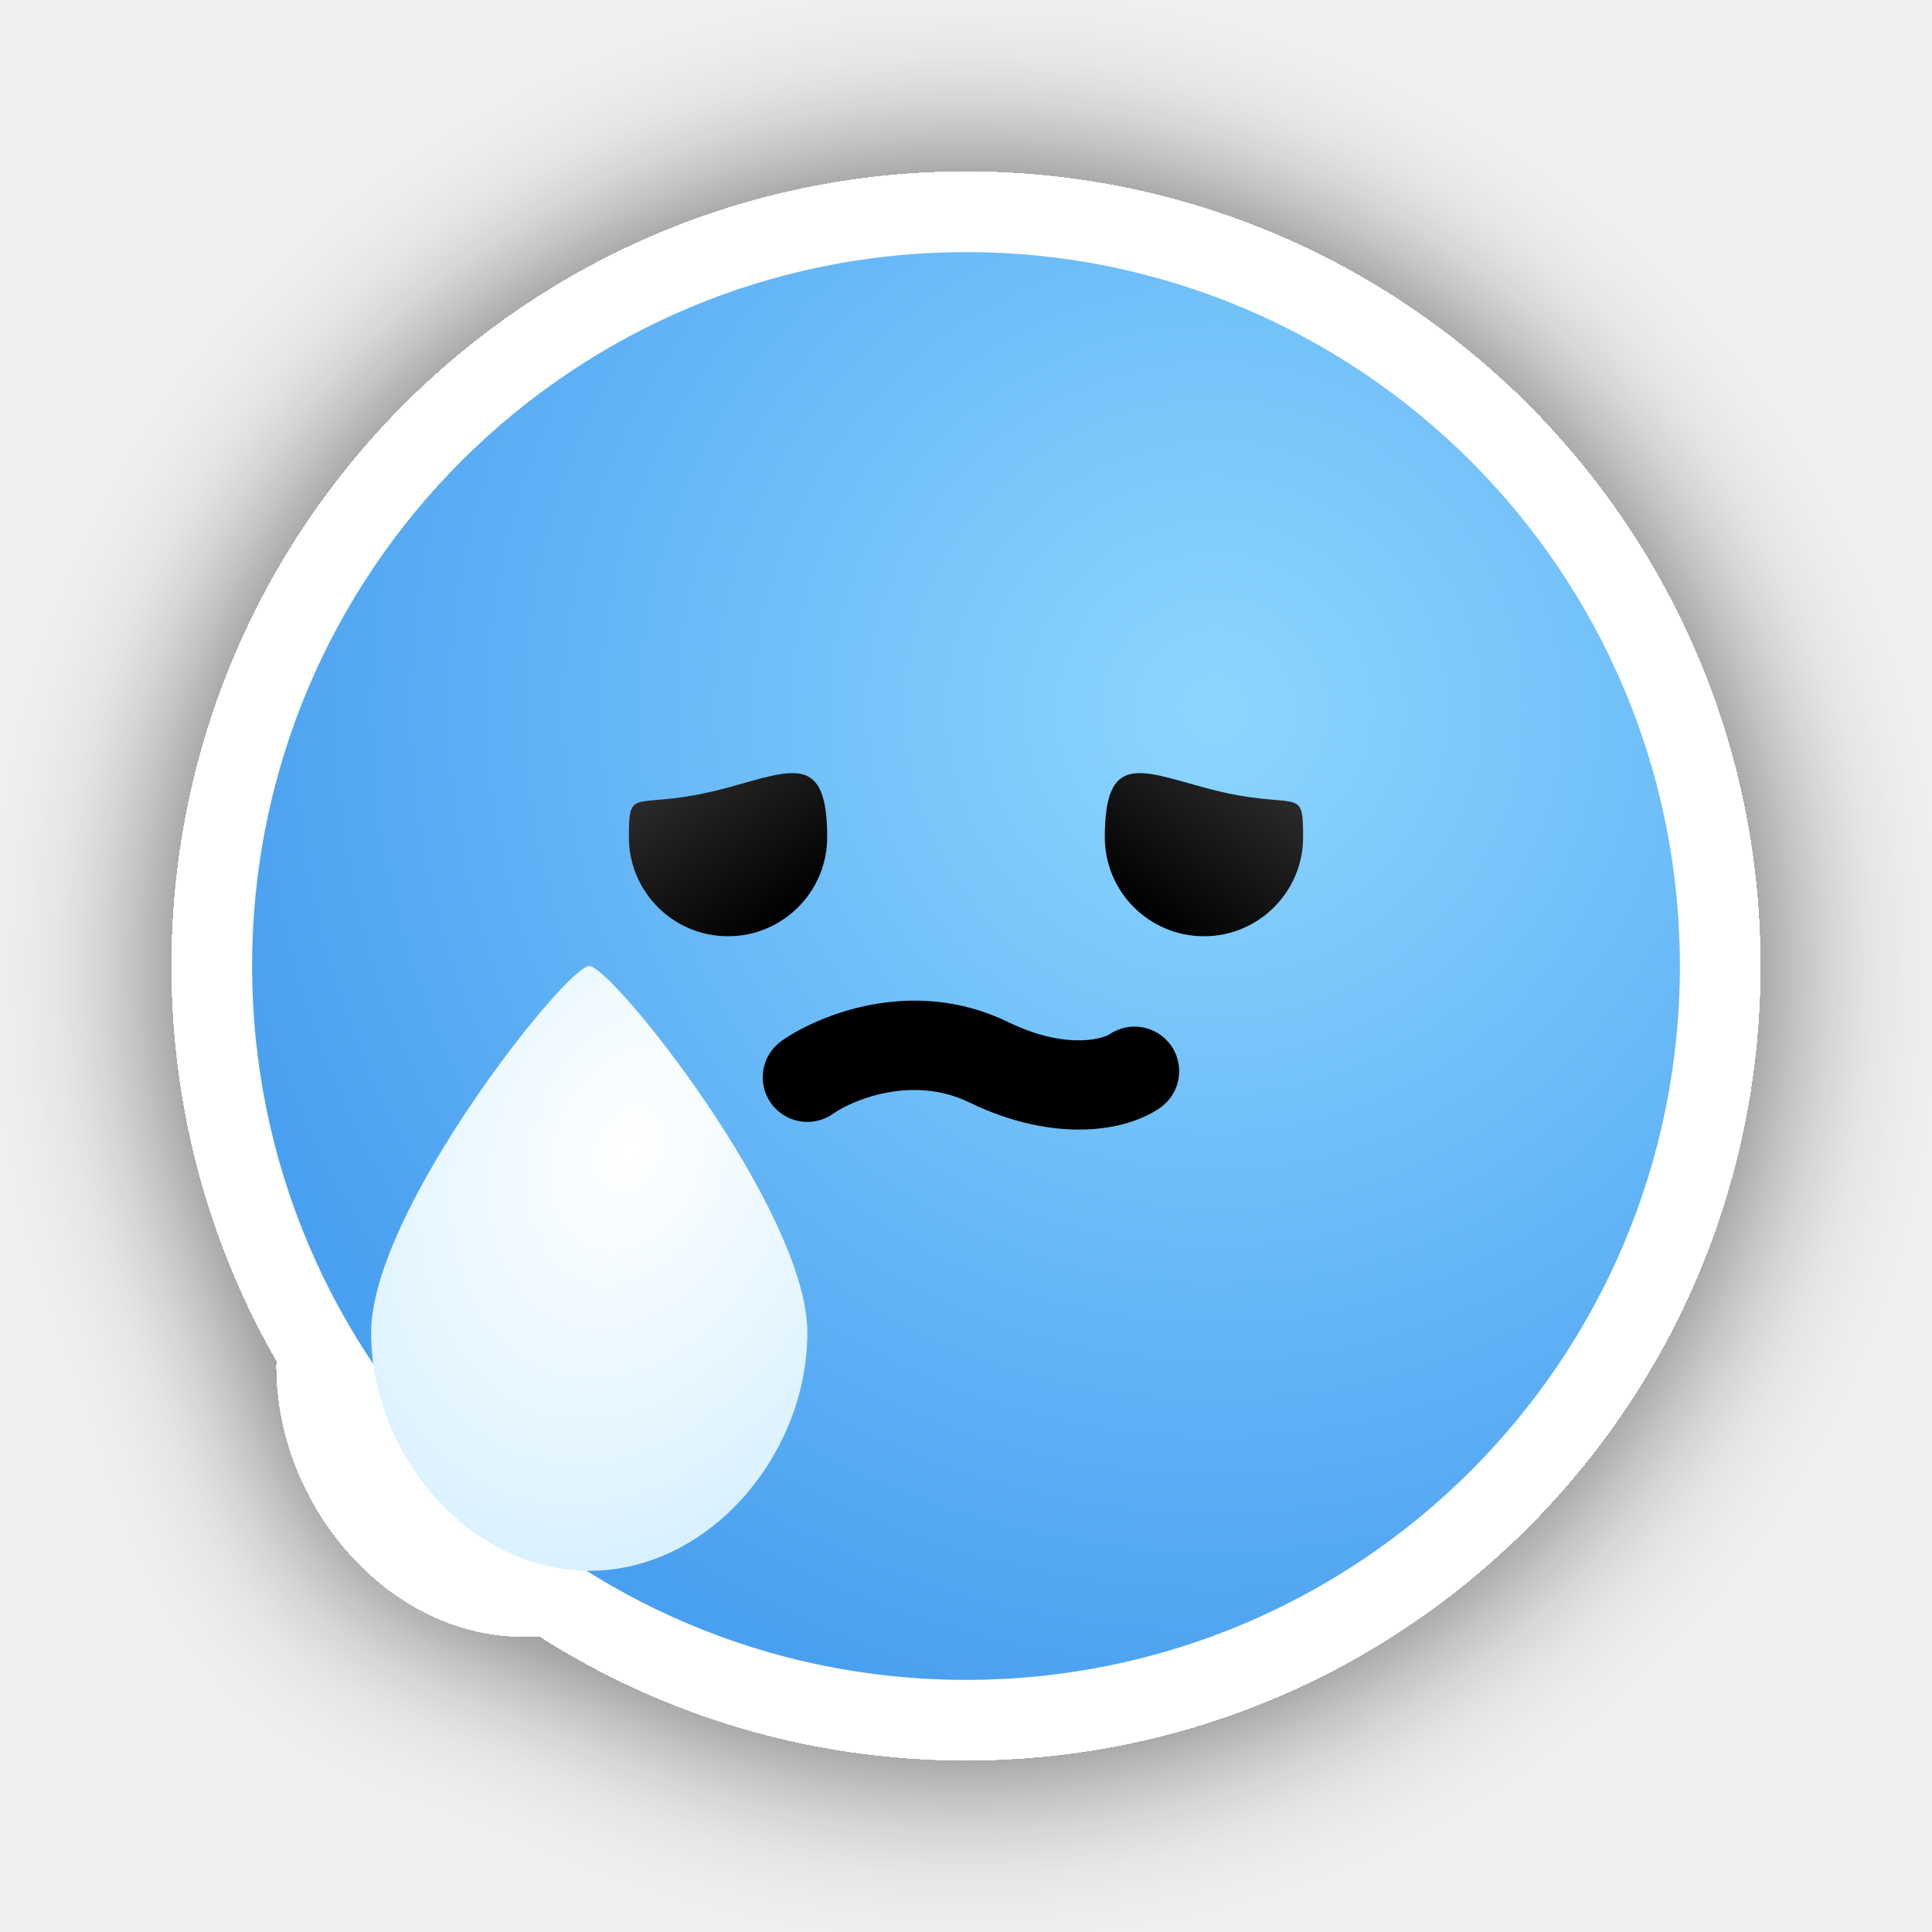
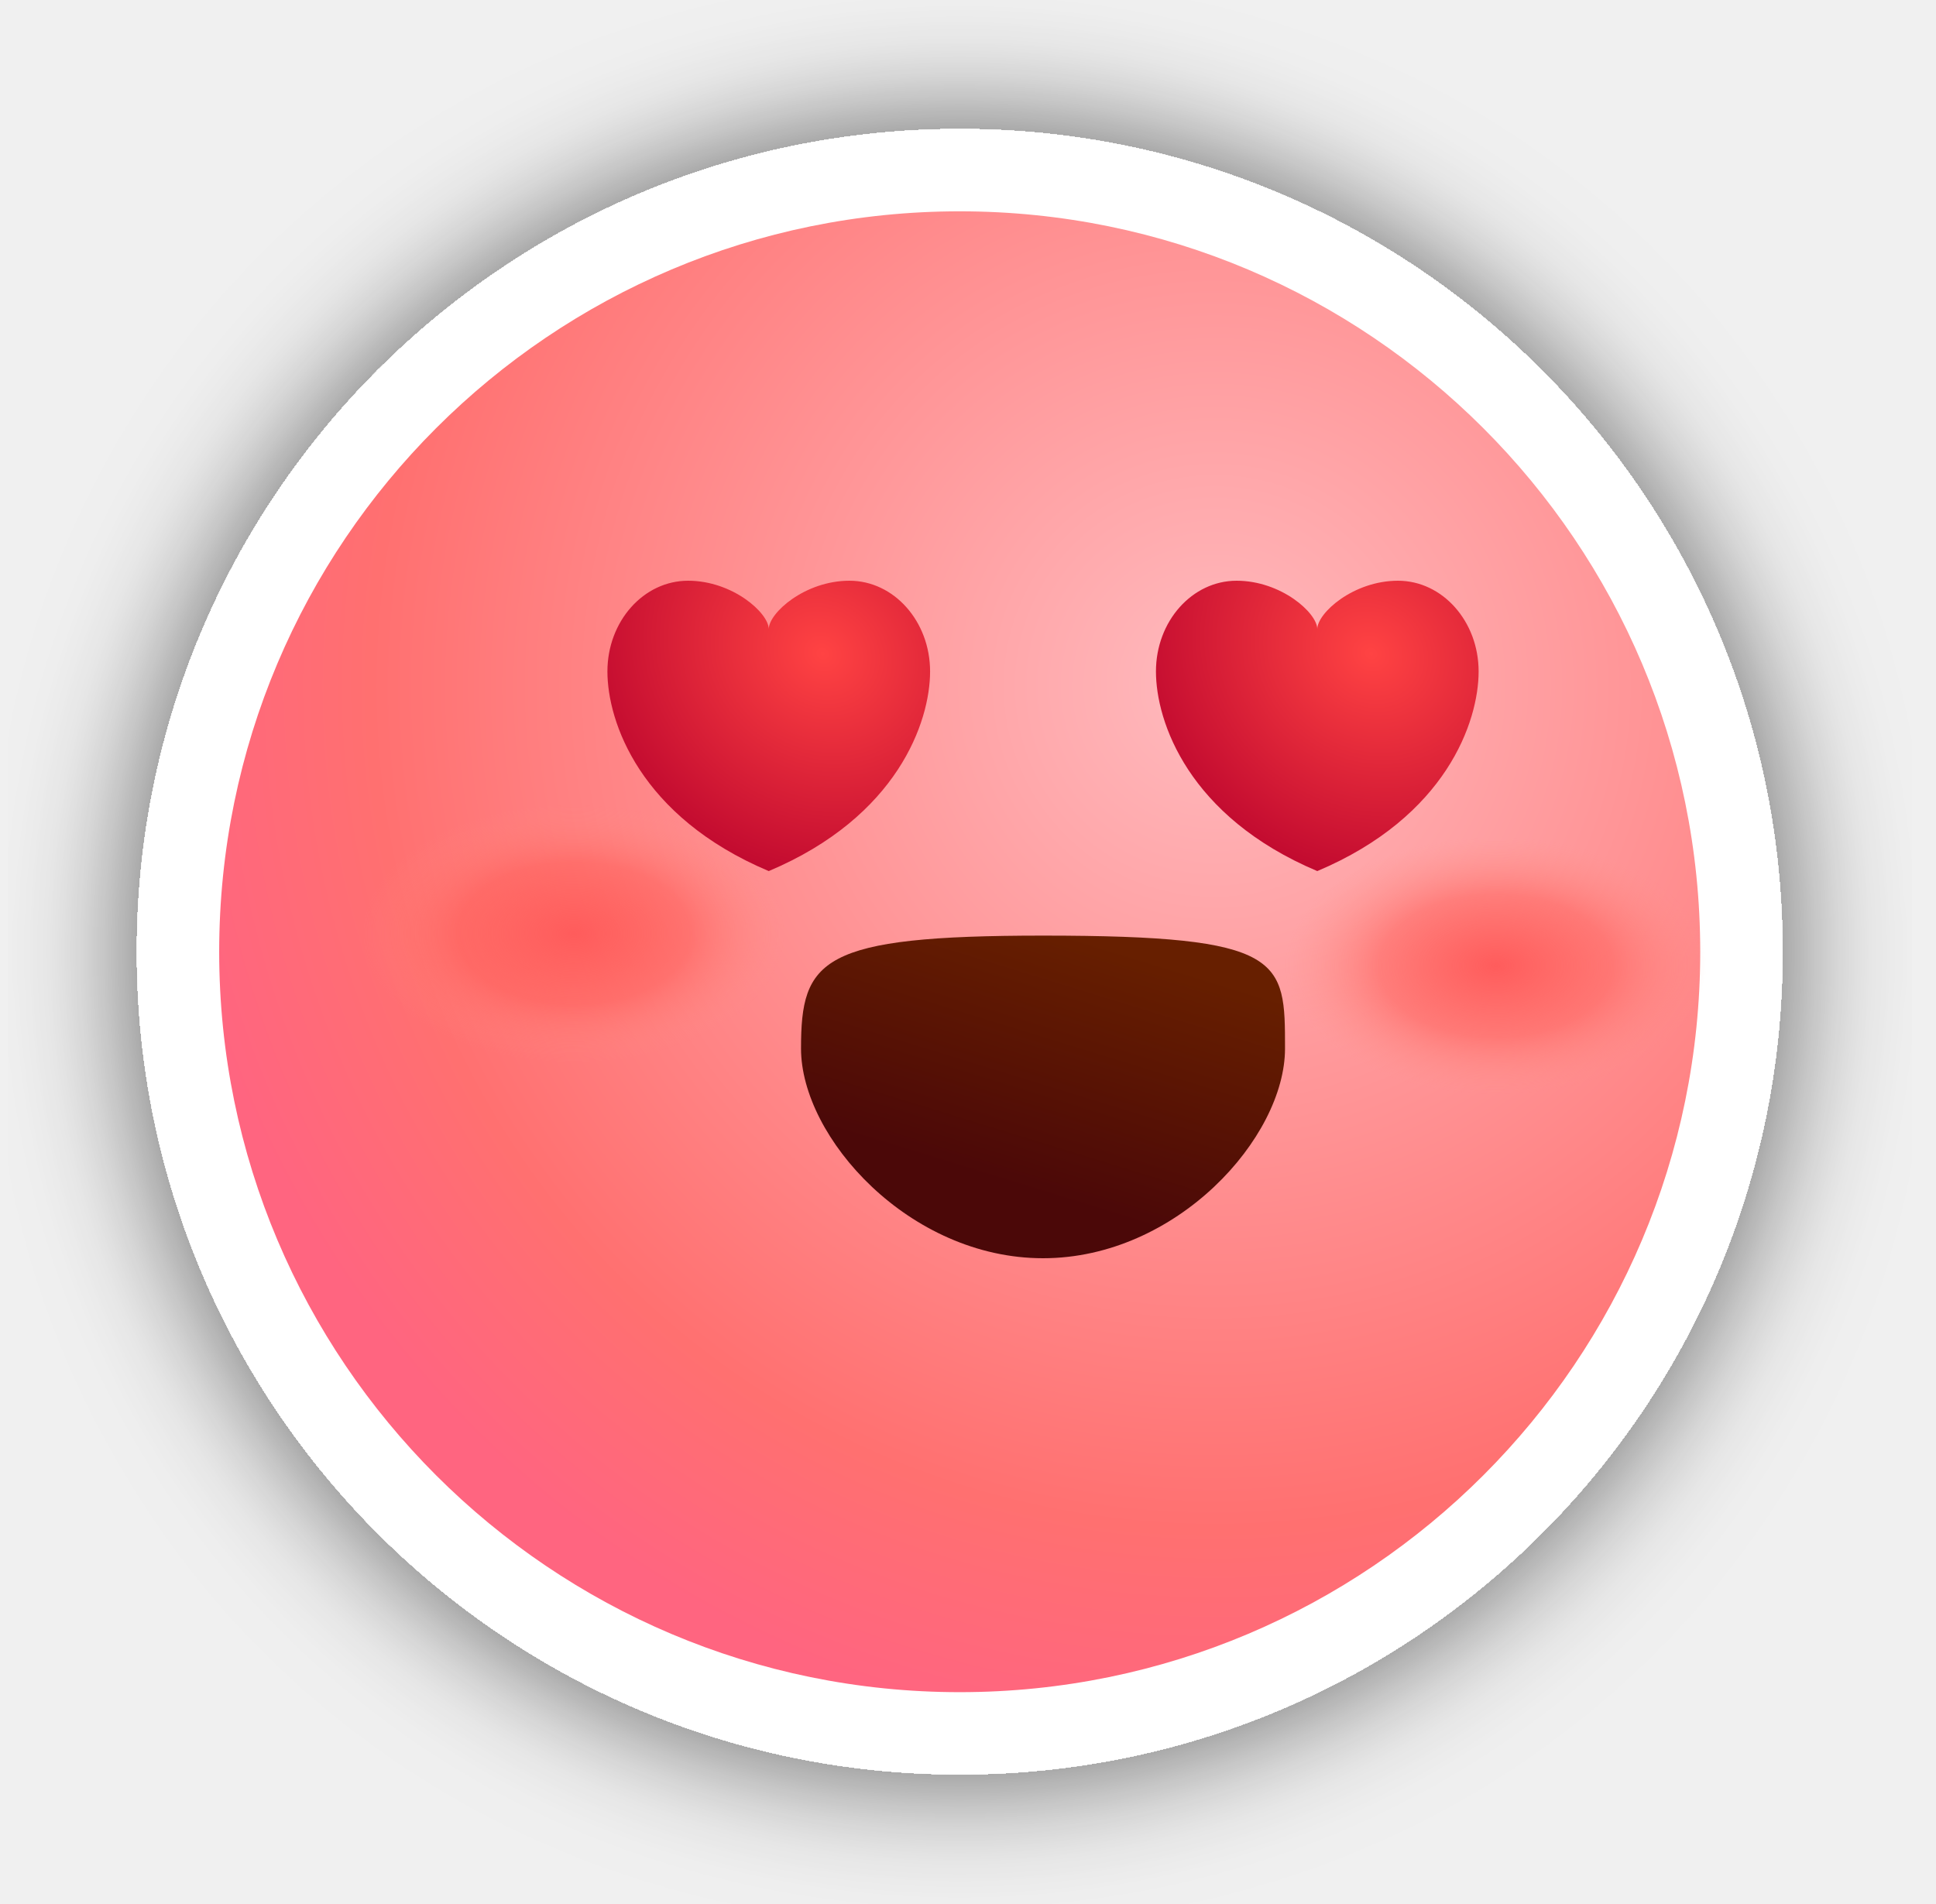
- <svg xmlns="http://www.w3.org/2000/svg" width="45" height="45" viewBox="0 0 45 45" fill="none">
-   <g filter="url(#filter0_d_71_424)">
-     <path fill-rule="evenodd" clip-rule="evenodd" d="M22.5 41C32.717 41 41 32.717 41 22.5C41 12.283 32.717 4 22.5 4C12.283 4 4 12.283 4 22.5C4 25.849 4.89 28.99 6.446 31.7C6.444 31.744 6.443 31.787 6.443 31.829C6.443 35.036 9.022 38.12 12.203 38.12C12.324 38.12 12.444 38.116 12.562 38.107C15.433 39.939 18.843 41 22.5 41Z" fill="white" />
+ <svg xmlns="http://www.w3.org/2000/svg" width="60" height="59" viewBox="0 0 60 59" fill="none">
+   <g filter="url(#filter0_d_95_397)">
+     <circle cx="29.743" cy="29.5" r="25.5" fill="white" />
  </g>
-   <circle cx="22.5" cy="22.5" r="16.628" fill="url(#paint0_radial_71_424)" />
-   <path d="M30.352 19.498C30.352 20.773 29.318 21.807 28.043 21.807C26.767 21.807 25.733 20.773 25.733 19.498C25.733 17.535 26.541 17.934 28.043 18.343C30.236 18.941 30.352 18.222 30.352 19.498Z" fill="url(#paint1_linear_71_424)" />
-   <path d="M14.648 19.498C14.648 20.773 15.682 21.807 16.957 21.807C18.233 21.807 19.267 20.773 19.267 19.498C19.267 17.535 18.459 17.934 16.957 18.343C14.764 18.941 14.648 18.222 14.648 19.498Z" fill="url(#paint2_linear_71_424)" />
-   <path fill-rule="evenodd" clip-rule="evenodd" d="M22.567 25.673C21.287 25.052 19.91 25.588 19.4 25.944C18.93 26.273 18.282 26.158 17.953 25.688C17.624 25.218 17.739 24.57 18.21 24.241C19.052 23.652 21.253 22.725 23.475 23.803C24.209 24.16 24.793 24.243 25.197 24.231C25.401 24.225 25.561 24.194 25.674 24.16C25.772 24.131 25.822 24.104 25.83 24.099C25.832 24.098 25.832 24.098 25.831 24.099C26.301 23.77 26.949 23.885 27.278 24.355C27.607 24.826 27.492 25.474 27.021 25.803C26.246 26.345 24.584 26.652 22.567 25.673Z" fill="black" />
-   <path d="M18.805 31.038C18.805 33.867 16.53 36.587 13.724 36.587C10.918 36.587 8.644 33.867 8.644 31.038C8.644 28.209 13.195 22.5 13.724 22.5C14.254 22.5 18.805 28.209 18.805 31.038Z" fill="url(#paint3_radial_71_424)" />
+   <circle cx="29.743" cy="29.5" r="22.95" fill="url(#paint0_radial_95_397)" />
+   <path d="M39.825 32.5C39.825 35.261 36.467 39 32.325 39C28.182 39 24.825 35.261 24.825 32.5C24.825 29.739 25.424 29 32.325 29C39.825 29 39.825 29.739 39.825 32.5Z" fill="url(#paint1_linear_95_397)" />
+   <ellipse cx="17.778" cy="28.934" rx="6.534" ry="3.984" fill="url(#paint2_radial_95_397)" />
+   <ellipse cx="46.359" cy="29.934" rx="6.534" ry="3.984" fill="url(#paint3_radial_95_397)" />
+   <path d="M35.825 20.812C35.825 22.366 36.825 25.312 40.825 27C44.825 25.312 45.825 22.366 45.825 20.812C45.825 19.259 44.705 18 43.325 18C41.944 18 40.825 19 40.825 19.5C40.825 19 39.705 18 38.325 18C36.944 18 35.825 19.259 35.825 20.812Z" fill="url(#paint4_radial_95_397)" />
+   <path d="M18.825 20.812C18.825 22.366 19.825 25.312 23.825 27C27.825 25.312 28.825 22.366 28.825 20.812C28.825 19.259 27.705 18 26.325 18C24.944 18 23.825 19 23.825 19.5C23.825 19 22.705 18 21.325 18C19.944 18 18.825 19.259 18.825 20.812Z" fill="url(#paint5_radial_95_397)" />
  <defs>
-     <filter id="filter0_d_71_424" x="0" y="0" width="45" height="45" filterUnits="userSpaceOnUse" color-interpolation-filters="sRGB">
+     <filter id="filter0_d_95_397" x="0.243" y="0" width="59" height="59" filterUnits="userSpaceOnUse" color-interpolation-filters="sRGB">
      <feFlood flood-opacity="0" result="BackgroundImageFix" />
      <feColorMatrix in="SourceAlpha" type="matrix" values="0 0 0 0 0 0 0 0 0 0 0 0 0 0 0 0 0 0 127 0" result="hardAlpha" />
      <feOffset />
      <feGaussianBlur stdDeviation="2" />
      <feComposite in2="hardAlpha" operator="out" />
      <feColorMatrix type="matrix" values="0 0 0 0 0 0 0 0 0 0 0 0 0 0 0 0 0 0 0.6 0" />
-       <feBlend mode="normal" in2="BackgroundImageFix" result="effect1_dropShadow_71_424" />
-       <feBlend mode="normal" in="SourceGraphic" in2="effect1_dropShadow_71_424" result="shape" />
+       <feBlend mode="normal" in2="BackgroundImageFix" result="effect1_dropShadow_95_397" />
+       <feBlend mode="normal" in="SourceGraphic" in2="effect1_dropShadow_95_397" result="shape" />
    </filter>
-     <radialGradient id="paint0_radial_71_424" cx="0" cy="0" r="1" gradientUnits="userSpaceOnUse" gradientTransform="translate(28.2735 16.4956) rotate(125.763) scale(23.9066)">
-       <stop stop-color="#8CD6FF" />
-       <stop offset="1" stop-color="#4AA0F0" />
+     <radialGradient id="paint0_radial_95_397" cx="0" cy="0" r="1" gradientUnits="userSpaceOnUse" gradientTransform="translate(37.7118 21.2125) rotate(125.763) scale(32.9968)">
+       <stop stop-color="#FFBABE" />
+       <stop offset="0.798" stop-color="#FF7070" />
+       <stop offset="1" stop-color="#FF6580" />
    </radialGradient>
-     <linearGradient id="paint1_linear_71_424" x1="26.063" y1="20.883" x2="28.667" y2="17.163" gradientUnits="userSpaceOnUse">
-       <stop />
-       <stop offset="1" stop-color="#2E2E2E" />
+     <linearGradient id="paint1_linear_95_397" x1="29.024" y1="36.051" x2="31.382" y2="28.399" gradientUnits="userSpaceOnUse">
+       <stop stop-color="#4B0808" />
+       <stop offset="1" stop-color="#671F00" />
    </linearGradient>
-     <linearGradient id="paint2_linear_71_424" x1="18.937" y1="20.883" x2="16.333" y2="17.163" gradientUnits="userSpaceOnUse">
-       <stop />
-       <stop offset="1" stop-color="#2E2E2E" />
-     </linearGradient>
-     <radialGradient id="paint3_radial_71_424" cx="0" cy="0" r="1" gradientUnits="userSpaceOnUse" gradientTransform="translate(14.6481 26.7724) rotate(110.037) scale(10.4472 7.53572)">
-       <stop stop-color="white" />
-       <stop offset="1" stop-color="#D8F1FF" />
+     <radialGradient id="paint2_radial_95_397" cx="0" cy="0" r="1" gradientUnits="userSpaceOnUse" gradientTransform="translate(17.7776 28.9344) rotate(90) scale(3.98438 6.53437)">
+       <stop stop-color="#FF5C5C" />
+       <stop offset="0.555" stop-color="#FF5E57" stop-opacity="0.5" />
+       <stop offset="1" stop-color="#FF9283" stop-opacity="0" />
+     </radialGradient>
+     <radialGradient id="paint3_radial_95_397" cx="0" cy="0" r="1" gradientUnits="userSpaceOnUse" gradientTransform="translate(46.3589 29.9344) rotate(90) scale(3.98438 6.53437)">
+       <stop stop-color="#FF5C5C" />
+       <stop offset="0.555" stop-color="#FF5E57" stop-opacity="0.5" />
+       <stop offset="1" stop-color="#FF9283" stop-opacity="0" />
+     </radialGradient>
+     <radialGradient id="paint4_radial_95_397" cx="0" cy="0" r="1" gradientUnits="userSpaceOnUse" gradientTransform="translate(42.4912 20.25) rotate(123.362) scale(8.08181 9.0481)">
+       <stop stop-color="#FF4343" />
+       <stop offset="1" stop-color="#B7002C" />
+     </radialGradient>
+     <radialGradient id="paint5_radial_95_397" cx="0" cy="0" r="1" gradientUnits="userSpaceOnUse" gradientTransform="translate(25.4912 20.25) rotate(123.362) scale(8.08181 9.0481)">
+       <stop stop-color="#FF4343" />
+       <stop offset="1" stop-color="#B7002C" />
    </radialGradient>
  </defs>
</svg>
